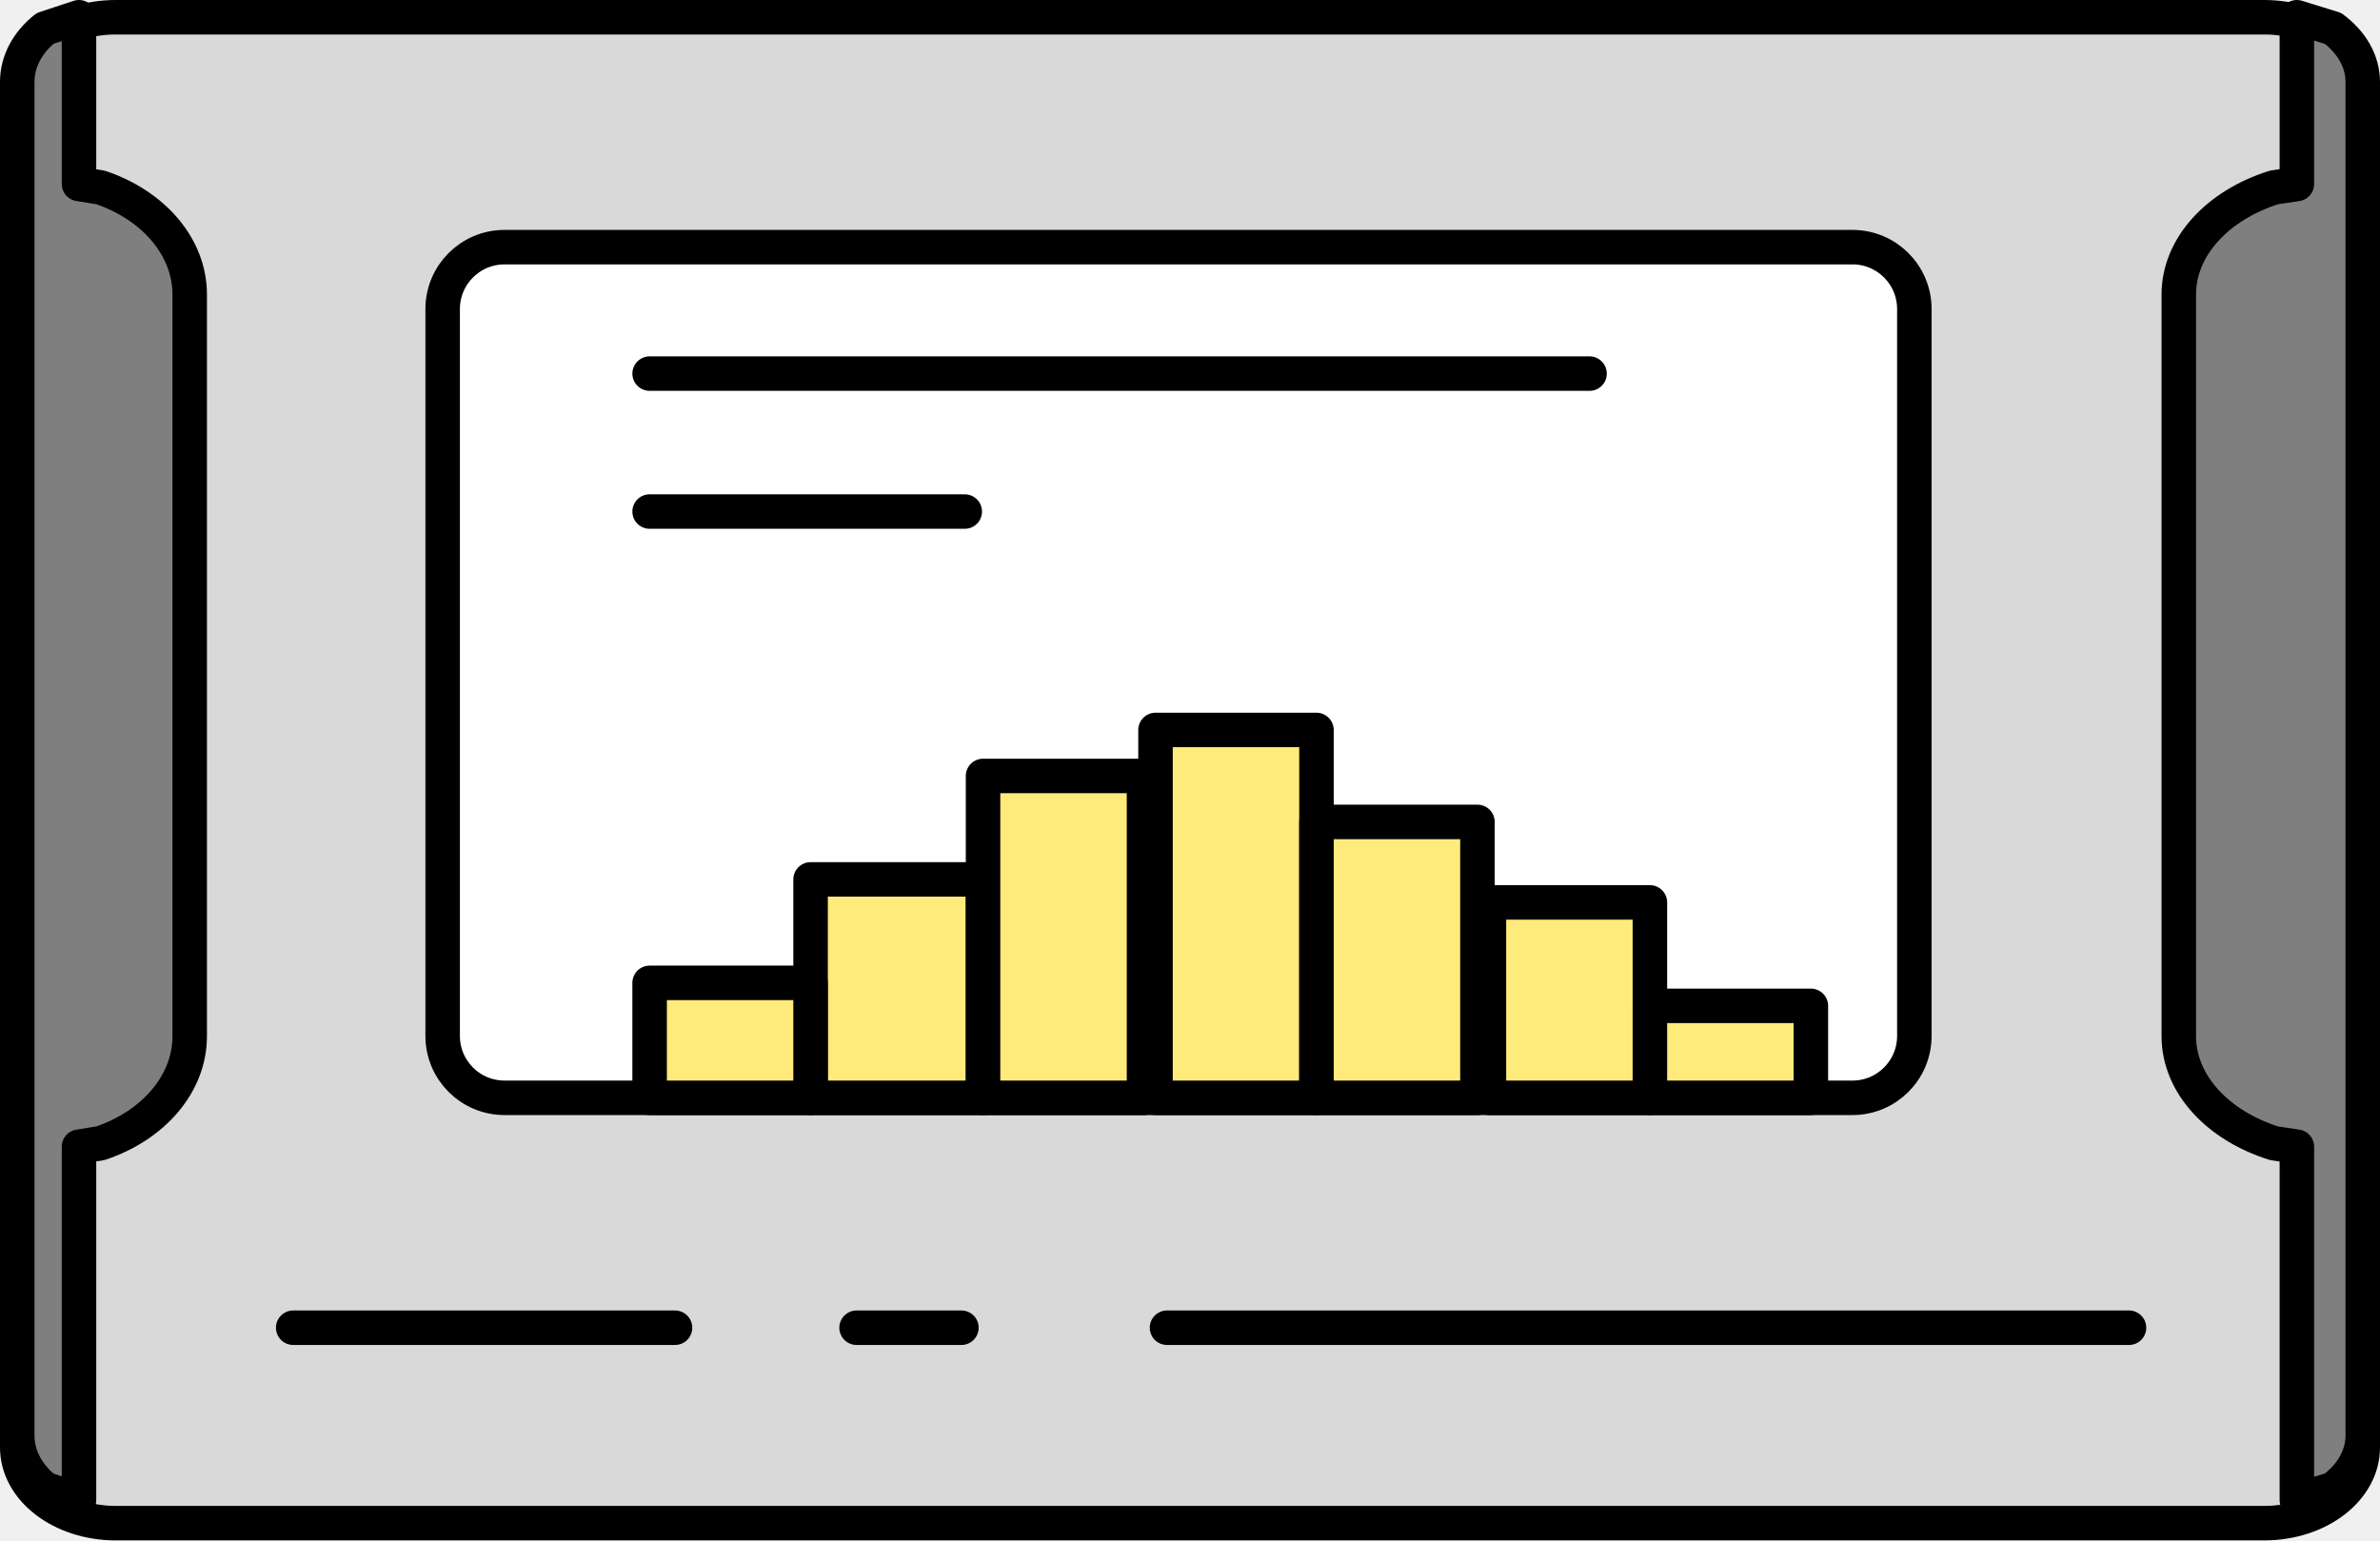
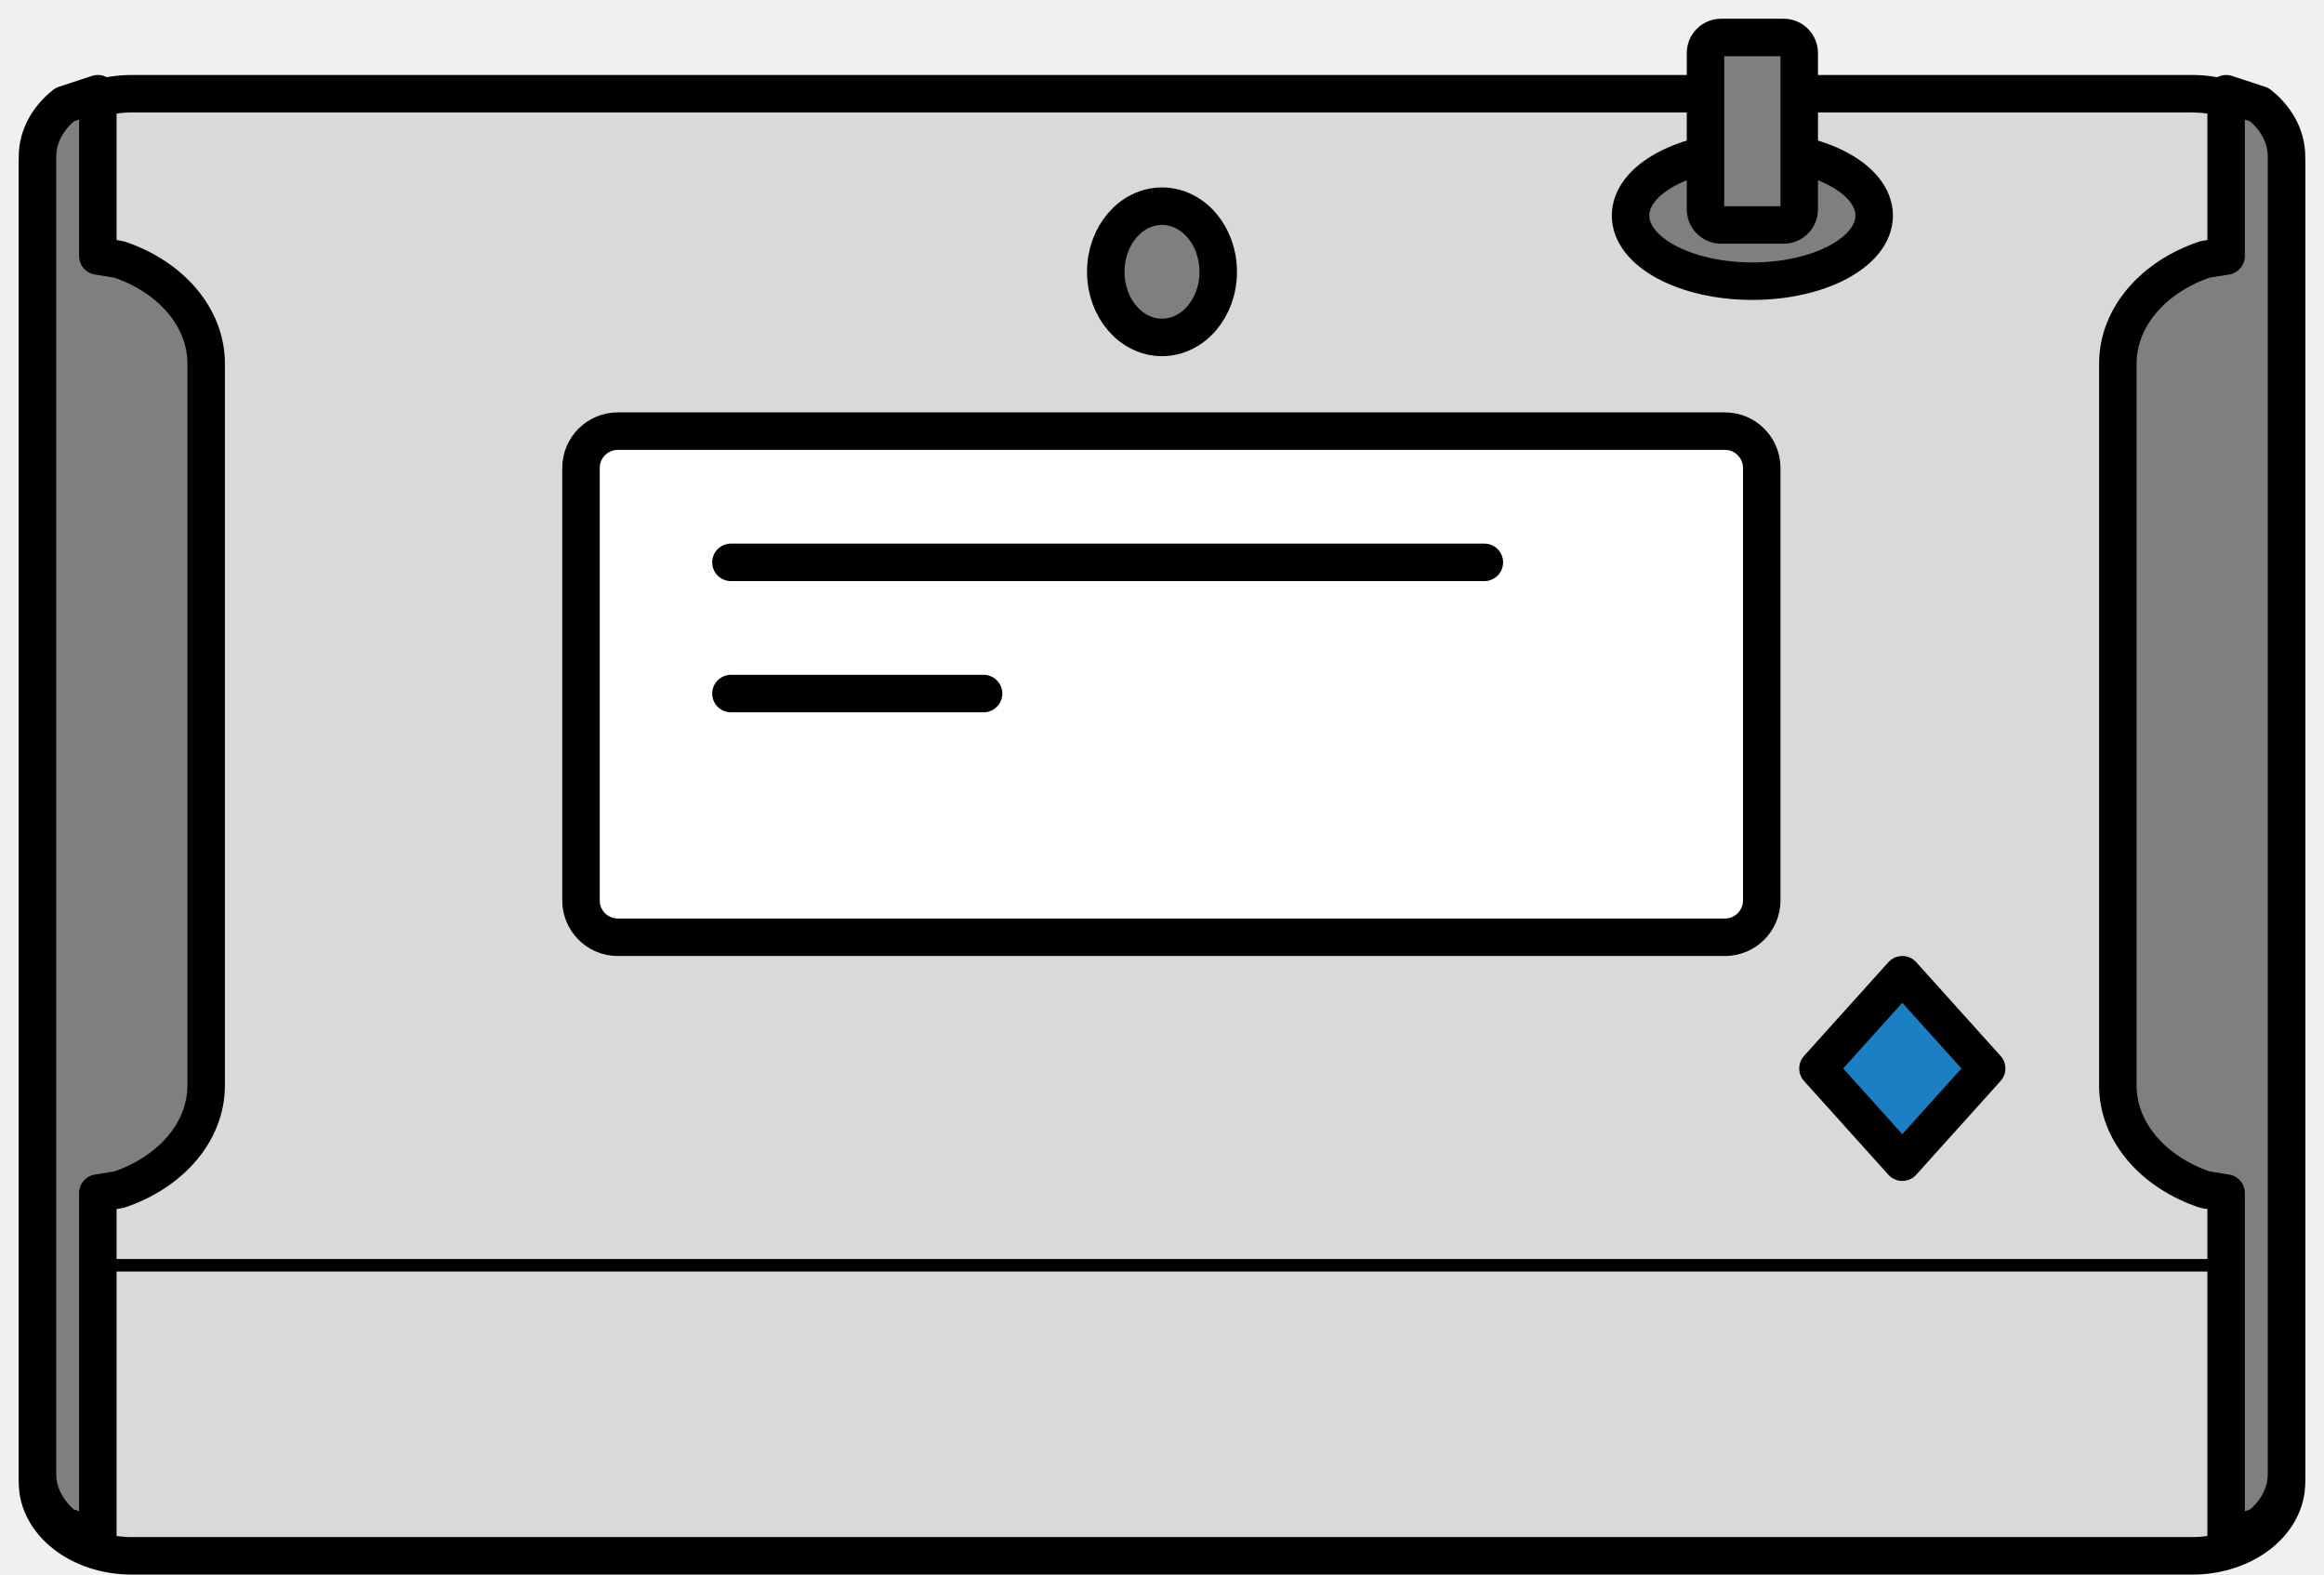
- <svg xmlns="http://www.w3.org/2000/svg" width="207" height="134" xml:space="preserve" overflow="hidden">
-   <defs>
-     <clipPath id="clip0">
-       <rect x="2299" y="619" width="207" height="134" />
-     </clipPath>
-   </defs>
-   <g clip-path="url(#clip0)" transform="translate(-2299 -619)">
-     <path d="M2309.06 620.5 2495.94 620.5C2500.67 620.5 2504.5 623.448 2504.5 627.084L2504.5 744.916C2504.5 748.552 2500.67 751.5 2495.94 751.5L2309.06 751.5C2304.33 751.5 2300.5 748.552 2300.5 744.916L2300.5 627.084C2300.5 623.448 2304.33 620.5 2309.06 620.5Z" stroke="#000000" stroke-width="3" stroke-miterlimit="8" fill="#D9D9D9" fill-rule="evenodd" />
-     <path d="M2337.5 645.881C2337.5 642.909 2339.91 640.5 2342.88 640.5L2460.12 640.5C2463.09 640.5 2465.5 642.909 2465.5 645.881L2465.5 709.119C2465.5 712.091 2463.09 714.5 2460.12 714.5L2342.88 714.5C2339.91 714.5 2337.5 712.091 2337.5 709.119Z" stroke="#000000" stroke-width="3" stroke-miterlimit="8" fill="#FFFFFF" fill-rule="evenodd" />
-     <rect x="2369.5" y="695.5" width="15" height="19" stroke="#000000" stroke-width="3" stroke-linecap="round" stroke-linejoin="round" stroke-miterlimit="10" fill="#FFEB7B" />
-     <rect x="2384.5" y="686.5" width="14" height="28" stroke="#000000" stroke-width="3" stroke-linecap="round" stroke-linejoin="round" stroke-miterlimit="10" fill="#FFEB7B" />
-     <rect x="2399.5" y="682.5" width="14" height="32" stroke="#000000" stroke-width="3" stroke-linecap="round" stroke-linejoin="round" stroke-miterlimit="10" fill="#FFEB7B" />
-     <rect x="2413.5" y="690.5" width="14" height="24" stroke="#000000" stroke-width="3" stroke-linecap="round" stroke-linejoin="round" stroke-miterlimit="10" fill="#FFEB7B" />
-     <rect x="2428.5" y="697.5" width="14" height="17" stroke="#000000" stroke-width="3" stroke-linecap="round" stroke-linejoin="round" stroke-miterlimit="10" fill="#FFEB7B" />
-     <rect x="2442.5" y="706.5" width="14" height="8" stroke="#000000" stroke-width="3" stroke-linecap="round" stroke-linejoin="round" stroke-miterlimit="10" fill="#FFEB7B" />
-     <rect x="2355.5" y="704.5" width="14" height="10" stroke="#000000" stroke-width="3" stroke-linecap="round" stroke-linejoin="round" stroke-miterlimit="10" fill="#FFEB7B" />
-     <path d="M2355.5 651.5 2437.25 651.5" stroke="#000000" stroke-width="3" stroke-linecap="round" stroke-miterlimit="8" fill="none" fill-rule="evenodd" />
-     <path d="M2355.5 663.5 2382.91 663.5" stroke="#000000" stroke-width="3" stroke-linecap="round" stroke-miterlimit="8" fill="none" fill-rule="evenodd" />
-     <path d="M2305.87 620.5 2305.87 635.005 2307.74 635.305C2312.3 636.841 2315.5 640.436 2315.5 644.626L2315.5 709.132C2315.5 713.322 2312.3 716.917 2307.74 718.452L2305.87 718.752 2305.87 749.5 2302.92 748.527C2301.43 747.337 2300.5 745.692 2300.5 743.875L2300.5 626.125C2300.5 624.309 2301.43 622.664 2302.92 621.473Z" stroke="#000000" stroke-width="3" stroke-linecap="round" stroke-linejoin="round" stroke-miterlimit="10" fill="#7F7F7F" fill-rule="evenodd" />
-     <path d="M5.729 0 5.729 14.505 7.721 14.805C12.586 16.341 16 19.936 16 24.126L16 88.632C16 92.822 12.586 96.416 7.721 97.952L5.729 98.252 5.729 129 2.582 128.027C0.987 126.837 0 125.192 0 123.375L0 5.625C0 3.809 0.987 2.164 2.582 0.973Z" stroke="#000000" stroke-width="3" stroke-linecap="round" stroke-linejoin="round" stroke-miterlimit="10" fill="#7F7F7F" fill-rule="evenodd" transform="matrix(-1 0 0 1 2504.5 620.5)" />
-     <path d="M2324.5 734.5 2357.71 734.5" stroke="#000000" stroke-width="3" stroke-linecap="round" stroke-miterlimit="8" fill="none" fill-rule="evenodd" />
-     <path d="M2373.5 734.5 2382.62 734.5" stroke="#000000" stroke-width="3" stroke-linecap="round" stroke-miterlimit="8" fill="none" fill-rule="evenodd" />
-     <path d="M2400.5 734.5 2484.17 734.5" stroke="#000000" stroke-width="3" stroke-linecap="round" stroke-miterlimit="8" fill="none" fill-rule="evenodd" />
+ <svg xmlns="http://www.w3.org/2000/svg" width="124" height="84" overflow="hidden">
+   <g transform="translate(-1035 -149)">
+     <path d="M1042.03 154 1151.97 154C1154.75 154 1157 155.755 1157 157.92L1157 228.08C1157 230.245 1154.75 232 1151.97 232L1042.03 232C1039.25 232 1037 230.245 1037 228.08L1037 157.92C1037 155.755 1039.25 154 1042.03 154Z" stroke="#000000" stroke-width="2" stroke-miterlimit="8" fill="#D9D9D9" fill-rule="evenodd" />
+     <path d="M1066 173.963C1066 172.879 1066.88 172 1067.96 172L1127.04 172C1128.12 172 1129 172.879 1129 173.963L1129 197.037C1129 198.121 1128.12 199 1127.04 199L1067.96 199C1066.88 199 1066 198.121 1066 197.037Z" stroke="#000000" stroke-width="2" stroke-miterlimit="8" fill="#FFFFFF" fill-rule="evenodd" />
+     <path d="M1074 179 1114.2 179" stroke="#000000" stroke-width="2" stroke-linecap="round" stroke-miterlimit="8" fill="none" fill-rule="evenodd" />
+     <path d="M1074 186 1087.48 186" stroke="#000000" stroke-width="2" stroke-linecap="round" stroke-miterlimit="8" fill="none" fill-rule="evenodd" />
+     <path d="M1040.22 154 1040.22 162.658 1041.34 162.837C1044.08 163.754 1046 165.9 1046 168.401L1046 206.904C1046 209.405 1044.08 211.551 1041.34 212.468L1040.22 212.647 1040.22 231 1038.45 230.419C1037.56 229.709 1037 228.727 1037 227.642L1037 157.358C1037 156.273 1037.56 155.291 1038.45 154.581Z" stroke="#000000" stroke-width="2" stroke-linecap="round" stroke-linejoin="round" stroke-miterlimit="10" fill="#7F7F7F" fill-rule="evenodd" />
+     <path d="M3.223 0 3.223 8.658 4.343 8.837C7.08 9.754 9 11.9 9 14.401L9 52.904C9 55.405 7.08 57.551 4.343 58.468L3.223 58.647 3.223 77 1.453 76.419C0.555 75.709 0 74.727 0 73.642L0 3.358C0 2.273 0.555 1.291 1.453 0.581Z" stroke="#000000" stroke-width="2" stroke-linecap="round" stroke-linejoin="round" stroke-miterlimit="10" fill="#7F7F7F" fill-rule="evenodd" transform="matrix(-1 0 0 1 1157 154)" />
+     <path d="M1040.5 216.5 1153.88 216.5" stroke="#000000" stroke-width="0.667" stroke-linecap="round" stroke-miterlimit="8" fill="none" fill-rule="evenodd" />
+     <path d="M1094 163.5C1094 161.567 1095.34 160 1097 160 1098.66 160 1100 161.567 1100 163.5 1100 165.433 1098.66 167 1097 167 1095.34 167 1094 165.433 1094 163.5Z" stroke="#000000" stroke-width="2" stroke-linecap="round" stroke-linejoin="round" stroke-miterlimit="10" fill="#7F7F7F" fill-rule="evenodd" />
+     <path d="M1122 160.5C1122 158.567 1124.91 157 1128.5 157 1132.09 157 1135 158.567 1135 160.5 1135 162.433 1132.09 164 1128.5 164 1124.91 164 1122 162.433 1122 160.5Z" stroke="#000000" stroke-width="2" stroke-linecap="round" stroke-linejoin="round" stroke-miterlimit="10" fill="#7F7F7F" fill-rule="evenodd" />
+     <path d="M1126 151.833C1126 151.373 1126.37 151 1126.83 151L1130.17 151C1130.63 151 1131 151.373 1131 151.833L1131 160.167C1131 160.627 1130.63 161 1130.17 161L1126.83 161C1126.37 161 1126 160.627 1126 160.167Z" stroke="#000000" stroke-width="2" stroke-linecap="round" stroke-linejoin="round" stroke-miterlimit="10" fill="#7F7F7F" fill-rule="evenodd" />
+     <path d="M1132 206 1136.5 201 1141 206 1136.5 211Z" stroke="#000000" stroke-width="2" stroke-linecap="round" stroke-linejoin="round" stroke-miterlimit="10" fill="#1A80C3" fill-rule="evenodd" />
  </g>
</svg>
